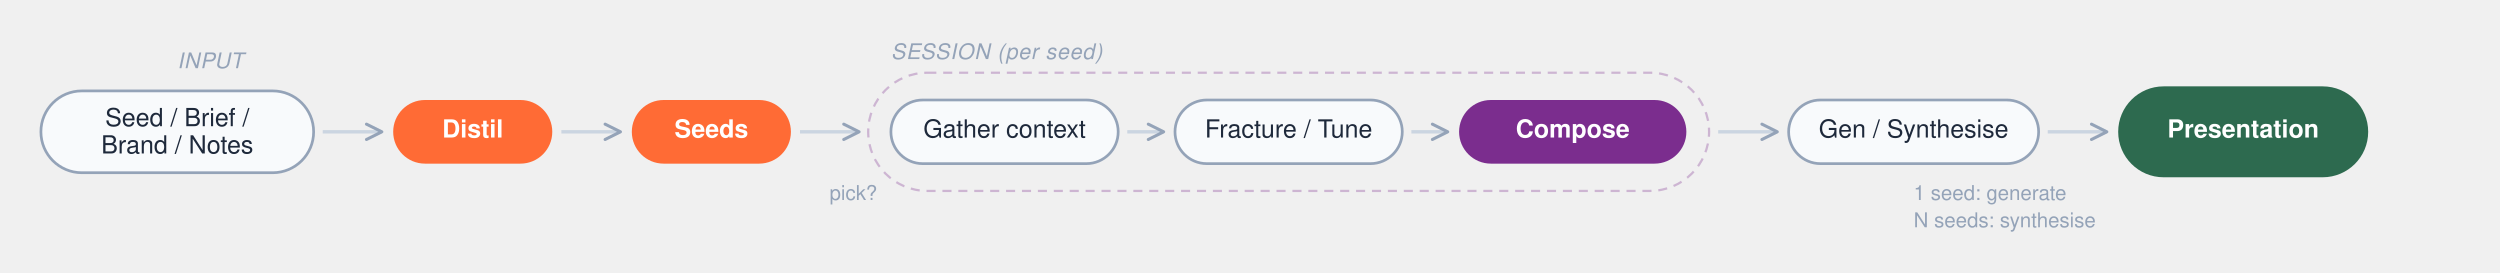
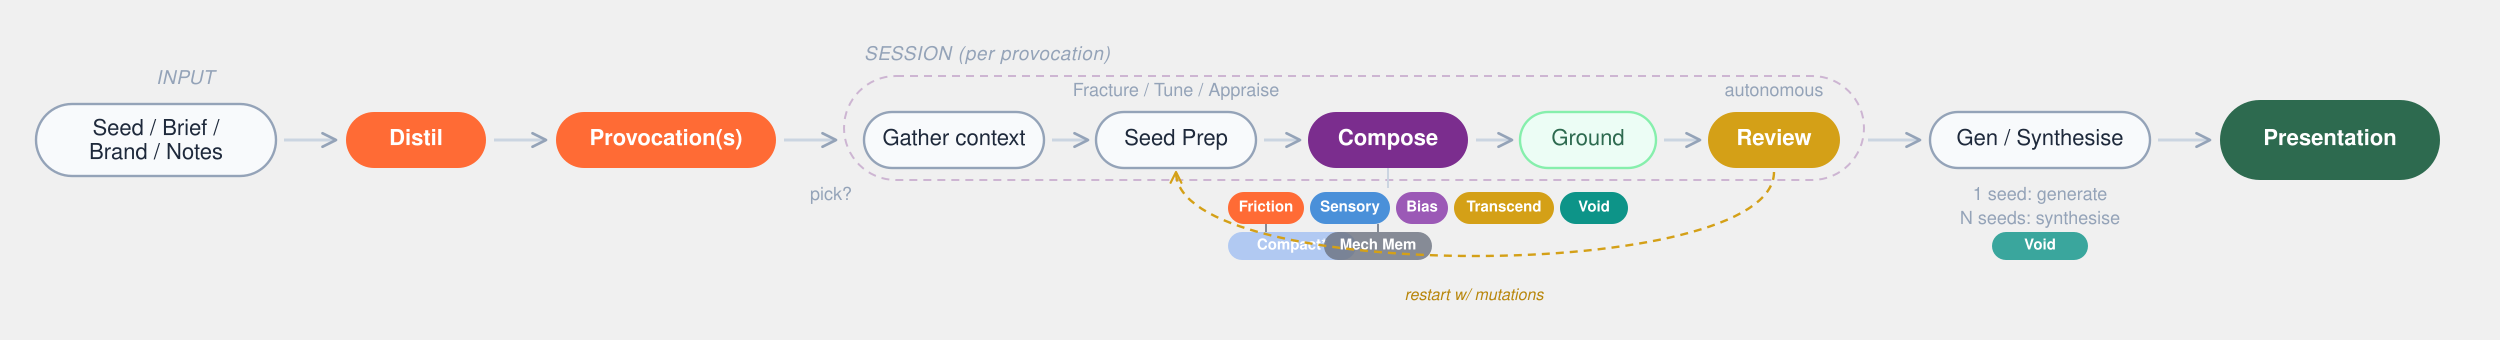
- <svg xmlns="http://www.w3.org/2000/svg" viewBox="0 0 1100 120">
+ <svg xmlns="http://www.w3.org/2000/svg" viewBox="0 0 1250 170">
  <style>
    text { font-family: -apple-system, 'Segoe UI', Helvetica, Arial, sans-serif; }
    .node { font-size: 11px; font-weight: 500; fill: #1e293b; }
    .accent { font-size: 11px; font-weight: 600; fill: #fff; }
    .note { font-size: 9px; fill: #94a3b8; }
    .label { font-size: 9.5px; fill: #94a3b8; font-style: italic; letter-spacing: 0.3px; }
+     .ground-node { font-size: 11px; font-weight: 500; fill: #2d6a4f; }
+     .mech { font-size: 7.5px; font-weight: 600; fill: #fff; }
+     .loop-note { font-size: 8px; fill: #b8860b; font-style: italic; }
  </style>
  <defs>
    <marker id="arr" viewBox="0 0 8 8" refX="7" refY="4" markerWidth="6" markerHeight="6" orient="auto-start-reverse">
      <path d="M1,1 L7,4 L1,7" fill="none" stroke="#94a3b8" stroke-width="1.2" stroke-linecap="round" stroke-linejoin="round" />
    </marker>
+     <marker id="arr-gold" viewBox="0 0 8 8" refX="7" refY="4" markerWidth="6" markerHeight="6" orient="auto-start-reverse">
+       <path d="M1,1 L7,4 L1,7" fill="none" stroke="#d4a017" stroke-width="1.2" stroke-linecap="round" stroke-linejoin="round" />
+     </marker>
  </defs>
-   <rect x="18" y="40" width="120" height="36" rx="18" fill="#f8fafc" stroke="#94a3b8" stroke-width="1.2" />
-   <text class="node" x="78" y="53" text-anchor="middle" dominant-baseline="central">Seed / Brief /</text>
-   <text class="node" x="78" y="65" text-anchor="middle" dominant-baseline="central">Brand / Notes</text>
-   <text class="label" x="78" y="30">INPUT</text>
-   <line x1="142" y1="58" x2="168" y2="58" stroke="#cbd5e1" stroke-width="1.5" marker-end="url(#arr)" />
-   <rect x="173" y="44" width="70" height="28" rx="14" fill="#ff6b35" />
-   <text class="accent" x="208" y="58" text-anchor="middle" dominant-baseline="central">Distil</text>
-   <line x1="247" y1="58" x2="273" y2="58" stroke="#cbd5e1" stroke-width="1.5" marker-end="url(#arr)" />
-   <rect x="278" y="44" width="70" height="28" rx="14" fill="#ff6b35" />
-   <text class="accent" x="313" y="58" text-anchor="middle" dominant-baseline="central">Seeds</text>
-   <line x1="352" y1="58" x2="378" y2="58" stroke="#cbd5e1" stroke-width="1.5" marker-end="url(#arr)" />
-   <text class="note" x="365" y="88">pick?</text>
-   <rect x="382" y="32" width="370" height="52" rx="26" fill="none" stroke="#7b2d8e" stroke-width="1" stroke-dasharray="4 3" opacity="0.3" />
-   <text class="label" x="392" y="26">SESSION (per seed)</text>
-   <rect x="392" y="44" width="100" height="28" rx="14" fill="#f8fafc" stroke="#94a3b8" stroke-width="1.2" />
-   <text class="node" x="442" y="58" text-anchor="middle" dominant-baseline="central">Gather context</text>
-   <line x1="496" y1="58" x2="512" y2="58" stroke="#cbd5e1" stroke-width="1.5" marker-end="url(#arr)" />
-   <rect x="517" y="44" width="100" height="28" rx="14" fill="#f8fafc" stroke="#94a3b8" stroke-width="1.2" />
-   <text class="node" x="567" y="58" text-anchor="middle" dominant-baseline="central">Fracture / Tune</text>
-   <line x1="621" y1="58" x2="637" y2="58" stroke="#cbd5e1" stroke-width="1.5" marker-end="url(#arr)" />
-   <rect x="642" y="44" width="100" height="28" rx="14" fill="#7b2d8e" />
-   <text class="accent" x="692" y="58" text-anchor="middle" dominant-baseline="central">Compose</text>
-   <line x1="756" y1="58" x2="782" y2="58" stroke="#cbd5e1" stroke-width="1.5" marker-end="url(#arr)" />
-   <rect x="787" y="44" width="110" height="28" rx="14" fill="#f8fafc" stroke="#94a3b8" stroke-width="1.2" />
-   <text class="node" x="842" y="58" text-anchor="middle" dominant-baseline="central">Gen / Synthesise</text>
-   <text class="note" x="842" y="88">1 seed: generate</text>
-   <text class="note" x="842" y="100">N seeds: synthesise</text>
-   <line x1="901" y1="58" x2="927" y2="58" stroke="#cbd5e1" stroke-width="1.5" marker-end="url(#arr)" />
-   <rect x="932" y="38" width="110" height="40" rx="20" fill="#2d6a4f" />
-   <text class="accent" x="987" y="58" text-anchor="middle" dominant-baseline="central">Presentation</text>
+   <rect x="18" y="52" width="120" height="36" rx="18" fill="#f8fafc" stroke="#94a3b8" stroke-width="1.2" />
+   <text class="node" x="78" y="65" text-anchor="middle" dominant-baseline="central">Seed / Brief /</text>
+   <text class="node" x="78" y="77" text-anchor="middle" dominant-baseline="central">Brand / Notes</text>
+   <text class="label" x="78" y="42">INPUT</text>
+   <line x1="142" y1="70" x2="168" y2="70" stroke="#cbd5e1" stroke-width="1.5" marker-end="url(#arr)" />
+   <rect x="173" y="56" width="70" height="28" rx="14" fill="#ff6b35" />
+   <text class="accent" x="208" y="70" text-anchor="middle" dominant-baseline="central">Distil</text>
+   <line x1="247" y1="70" x2="273" y2="70" stroke="#cbd5e1" stroke-width="1.5" marker-end="url(#arr)" />
+   <rect x="278" y="56" width="110" height="28" rx="14" fill="#ff6b35" />
+   <text class="accent" x="333" y="70" text-anchor="middle" dominant-baseline="central">Provocation(s)</text>
+   <line x1="392" y1="70" x2="418" y2="70" stroke="#cbd5e1" stroke-width="1.5" marker-end="url(#arr)" />
+   <text class="note" x="405" y="100">pick?</text>
+   <rect x="422" y="38" width="510" height="52" rx="26" fill="none" stroke="#7b2d8e" stroke-width="1" stroke-dasharray="4 3" opacity="0.3" />
+   <text class="label" x="432" y="30">SESSION (per provocation)</text>
+   <rect x="432" y="56" width="90" height="28" rx="14" fill="#f8fafc" stroke="#94a3b8" stroke-width="1.2" />
+   <text class="node" x="477" y="70" text-anchor="middle" dominant-baseline="central">Gather context</text>
+   <line x1="526" y1="70" x2="544" y2="70" stroke="#cbd5e1" stroke-width="1.5" marker-end="url(#arr)" />
+   <rect x="548" y="56" width="80" height="28" rx="14" fill="#f8fafc" stroke="#94a3b8" stroke-width="1.2" />
+   <text class="node" x="588" y="70" text-anchor="middle" dominant-baseline="central">Seed Prep</text>
+   <text class="note" x="588" y="48" text-anchor="middle">Fracture / Tune / Appraise</text>
+   <line x1="632" y1="70" x2="650" y2="70" stroke="#cbd5e1" stroke-width="1.5" marker-end="url(#arr)" />
+   <rect x="654" y="56" width="80" height="28" rx="14" fill="#7b2d8e" />
+   <text class="accent" x="694" y="70" text-anchor="middle" dominant-baseline="central">Compose</text>
+   <line x1="694" y1="84" x2="694" y2="94" stroke="#cbd5e1" stroke-width="1" />
+   <rect x="614" y="96" width="38" height="16" rx="8" fill="#ff6b35" />
+   <text class="mech" x="633" y="104" text-anchor="middle" dominant-baseline="central">Friction</text>
+   <rect x="655" y="96" width="40" height="16" rx="8" fill="#4a90d9" />
+   <text class="mech" x="675" y="104" text-anchor="middle" dominant-baseline="central">Sensory</text>
+   <rect x="698" y="96" width="26" height="16" rx="8" fill="#9b59b6" />
+   <text class="mech" x="711" y="104" text-anchor="middle" dominant-baseline="central">Bias</text>
+   <rect x="727" y="96" width="50" height="16" rx="8" fill="#d4a017" />
+   <text class="mech" x="752" y="104" text-anchor="middle" dominant-baseline="central">Transcend</text>
+   <rect x="780" y="96" width="34" height="16" rx="8" fill="#0d9488" />
+   <text class="mech" x="797" y="104" text-anchor="middle" dominant-baseline="central">Void</text>
+   <rect x="614" y="116" width="64" height="14" rx="7" fill="#3b82f6" opacity="0.35" />
+   <text class="mech" x="646" y="123" text-anchor="middle" dominant-baseline="central">Compact*</text>
+   <rect x="662" y="116" width="54" height="14" rx="7" fill="#6b7280" opacity="0.8" />
+   <text class="mech" x="689" y="123" text-anchor="middle" dominant-baseline="central">Mech Mem</text>
+   <path d="M633,112 L633,116" stroke="#6b7280" stroke-width="0.8" />
+   <path d="M689,112 L689,116" stroke="#6b7280" stroke-width="0.8" />
+   <line x1="738" y1="70" x2="756" y2="70" stroke="#cbd5e1" stroke-width="1.5" marker-end="url(#arr)" />
+   <rect x="760" y="56" width="68" height="28" rx="14" fill="#ecfdf5" stroke="#86efac" stroke-width="1.2" />
+   <text class="ground-node" x="794" y="70" text-anchor="middle" dominant-baseline="central">Ground</text>
+   <line x1="832" y1="70" x2="850" y2="70" stroke="#cbd5e1" stroke-width="1.5" marker-end="url(#arr)" />
+   <rect x="854" y="56" width="66" height="28" rx="14" fill="#d4a017" />
+   <text class="accent" x="887" y="70" text-anchor="middle" dominant-baseline="central">Review</text>
+   <text class="note" x="887" y="48" text-anchor="middle">autonomous</text>
+   <path d="M887,86 C887,142 588,142 588,86" fill="none" stroke="#d4a017" stroke-width="1.2" stroke-dasharray="4 3" marker-end="url(#arr-gold)" />
+   <text class="loop-note" x="737" y="150" text-anchor="middle">restart w/ mutations</text>
+   <line x1="934" y1="70" x2="960" y2="70" stroke="#cbd5e1" stroke-width="1.5" marker-end="url(#arr)" />
+   <rect x="965" y="56" width="110" height="28" rx="14" fill="#f8fafc" stroke="#94a3b8" stroke-width="1.2" />
+   <text class="node" x="1020" y="70" text-anchor="middle" dominant-baseline="central">Gen / Synthesise</text>
+   <text class="note" x="1020" y="100" text-anchor="middle">1 seed: generate</text>
+   <text class="note" x="1020" y="112" text-anchor="middle">N seeds: synthesise</text>
+   <rect x="996" y="116" width="48" height="14" rx="7" fill="#0d9488" opacity="0.8" />
+   <text class="mech" x="1020" y="123" text-anchor="middle" dominant-baseline="central">Void</text>
+   <line x1="1079" y1="70" x2="1105" y2="70" stroke="#cbd5e1" stroke-width="1.5" marker-end="url(#arr)" />
+   <rect x="1110" y="50" width="110" height="40" rx="20" fill="#2d6a4f" />
+   <text class="accent" x="1165" y="70" text-anchor="middle" dominant-baseline="central">Presentation</text>
</svg>
